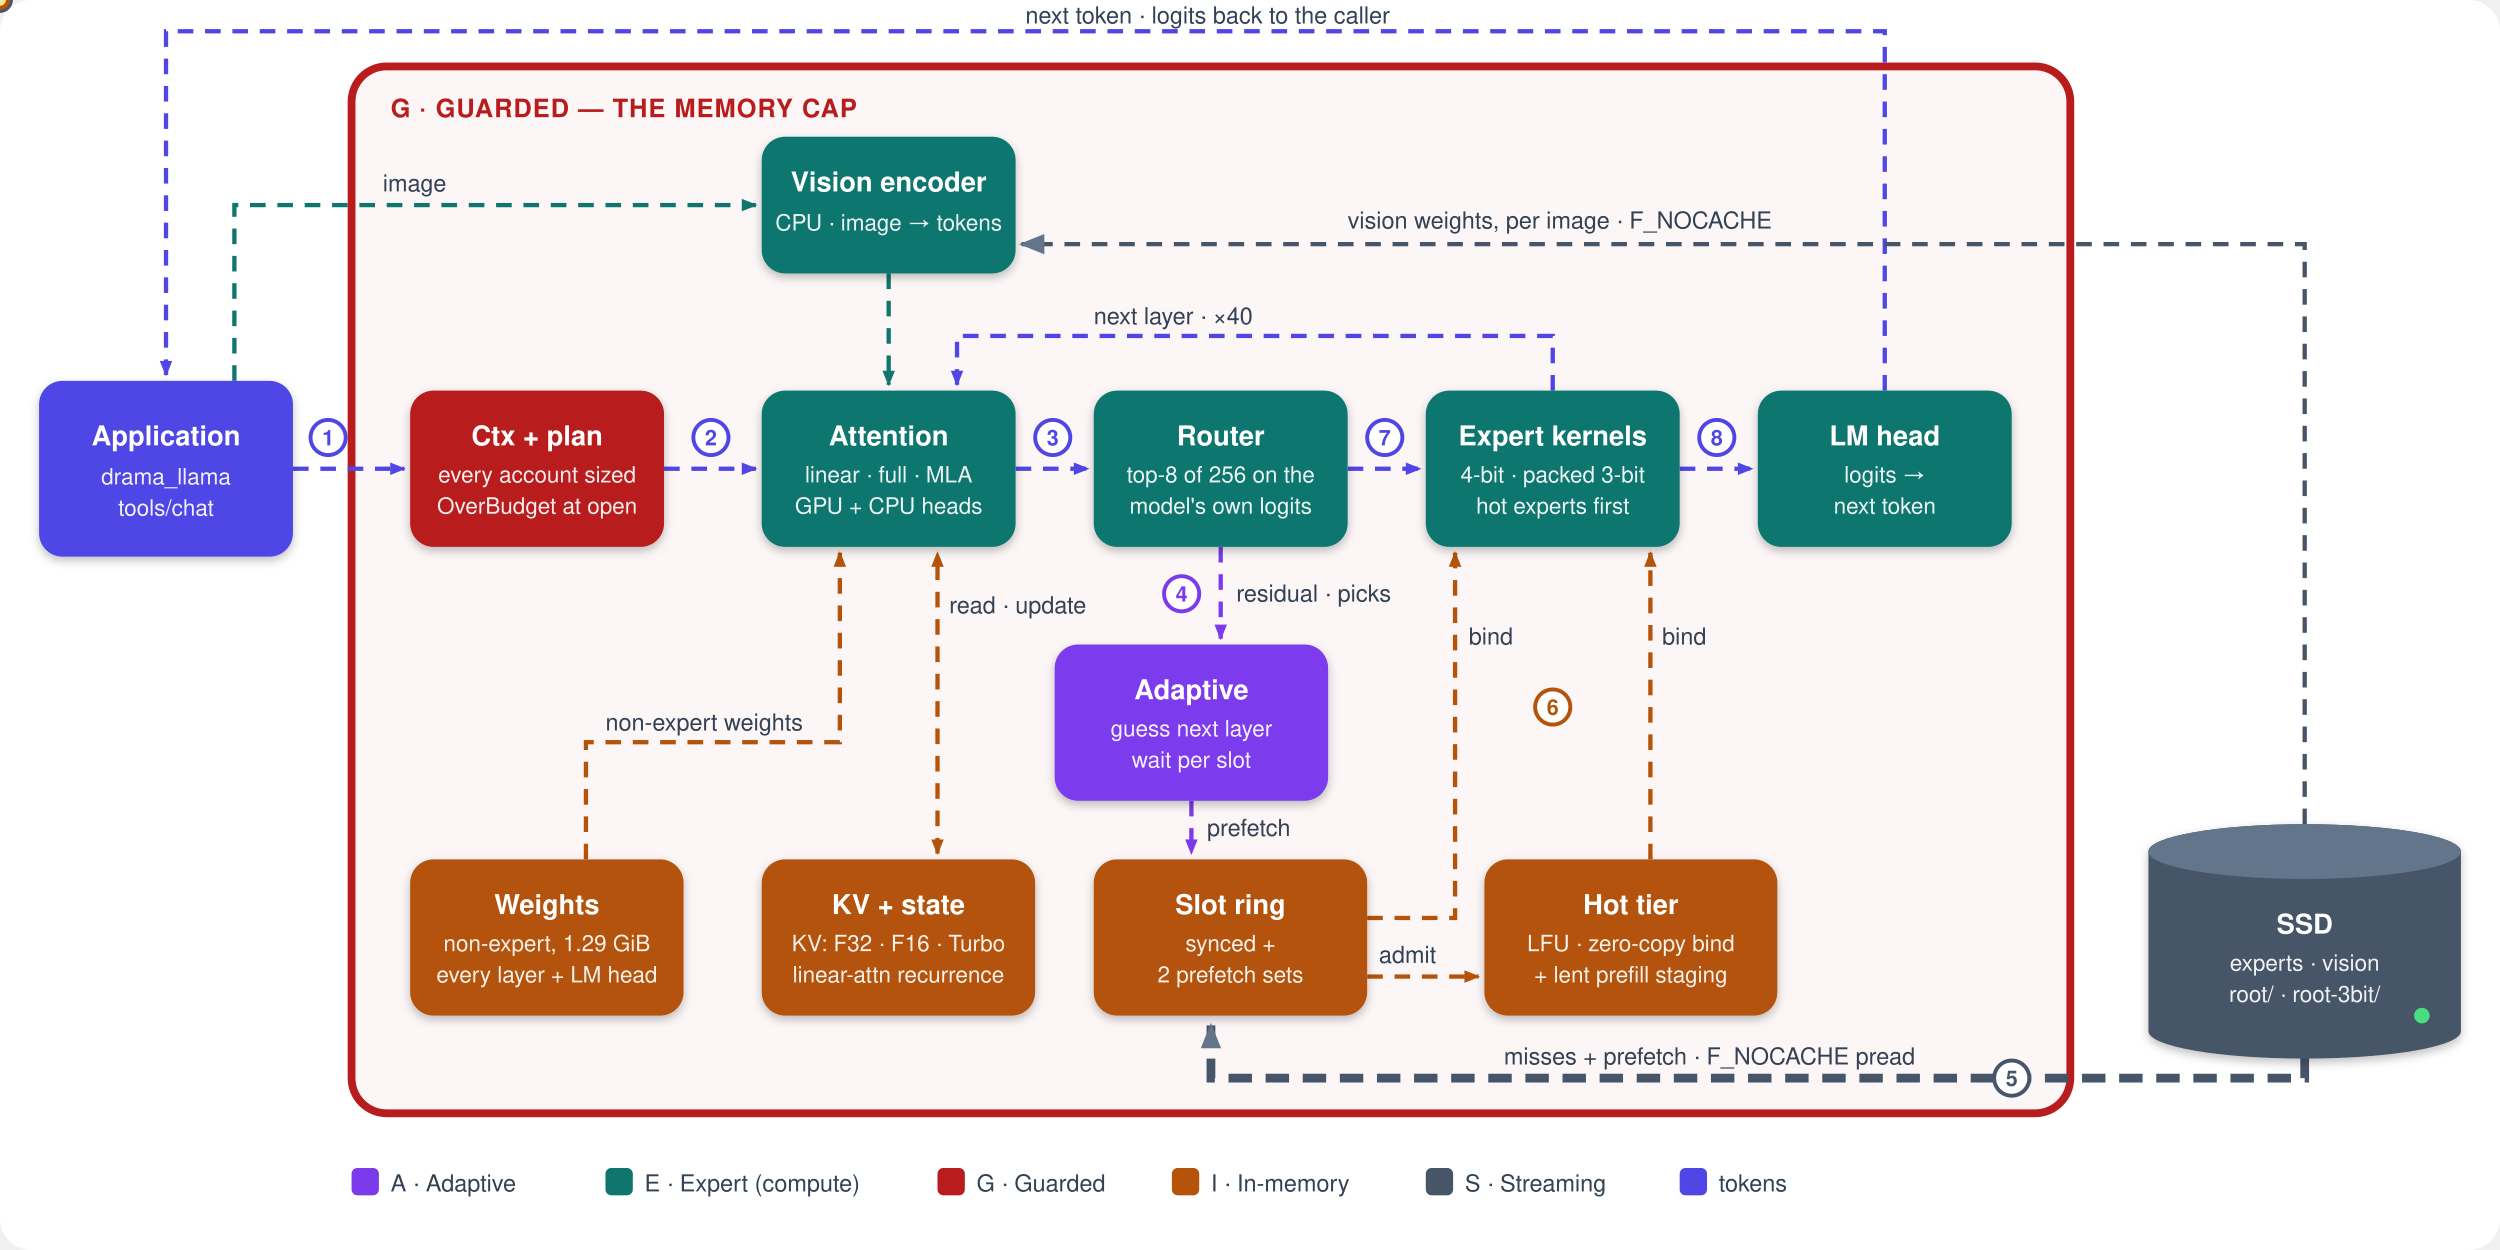
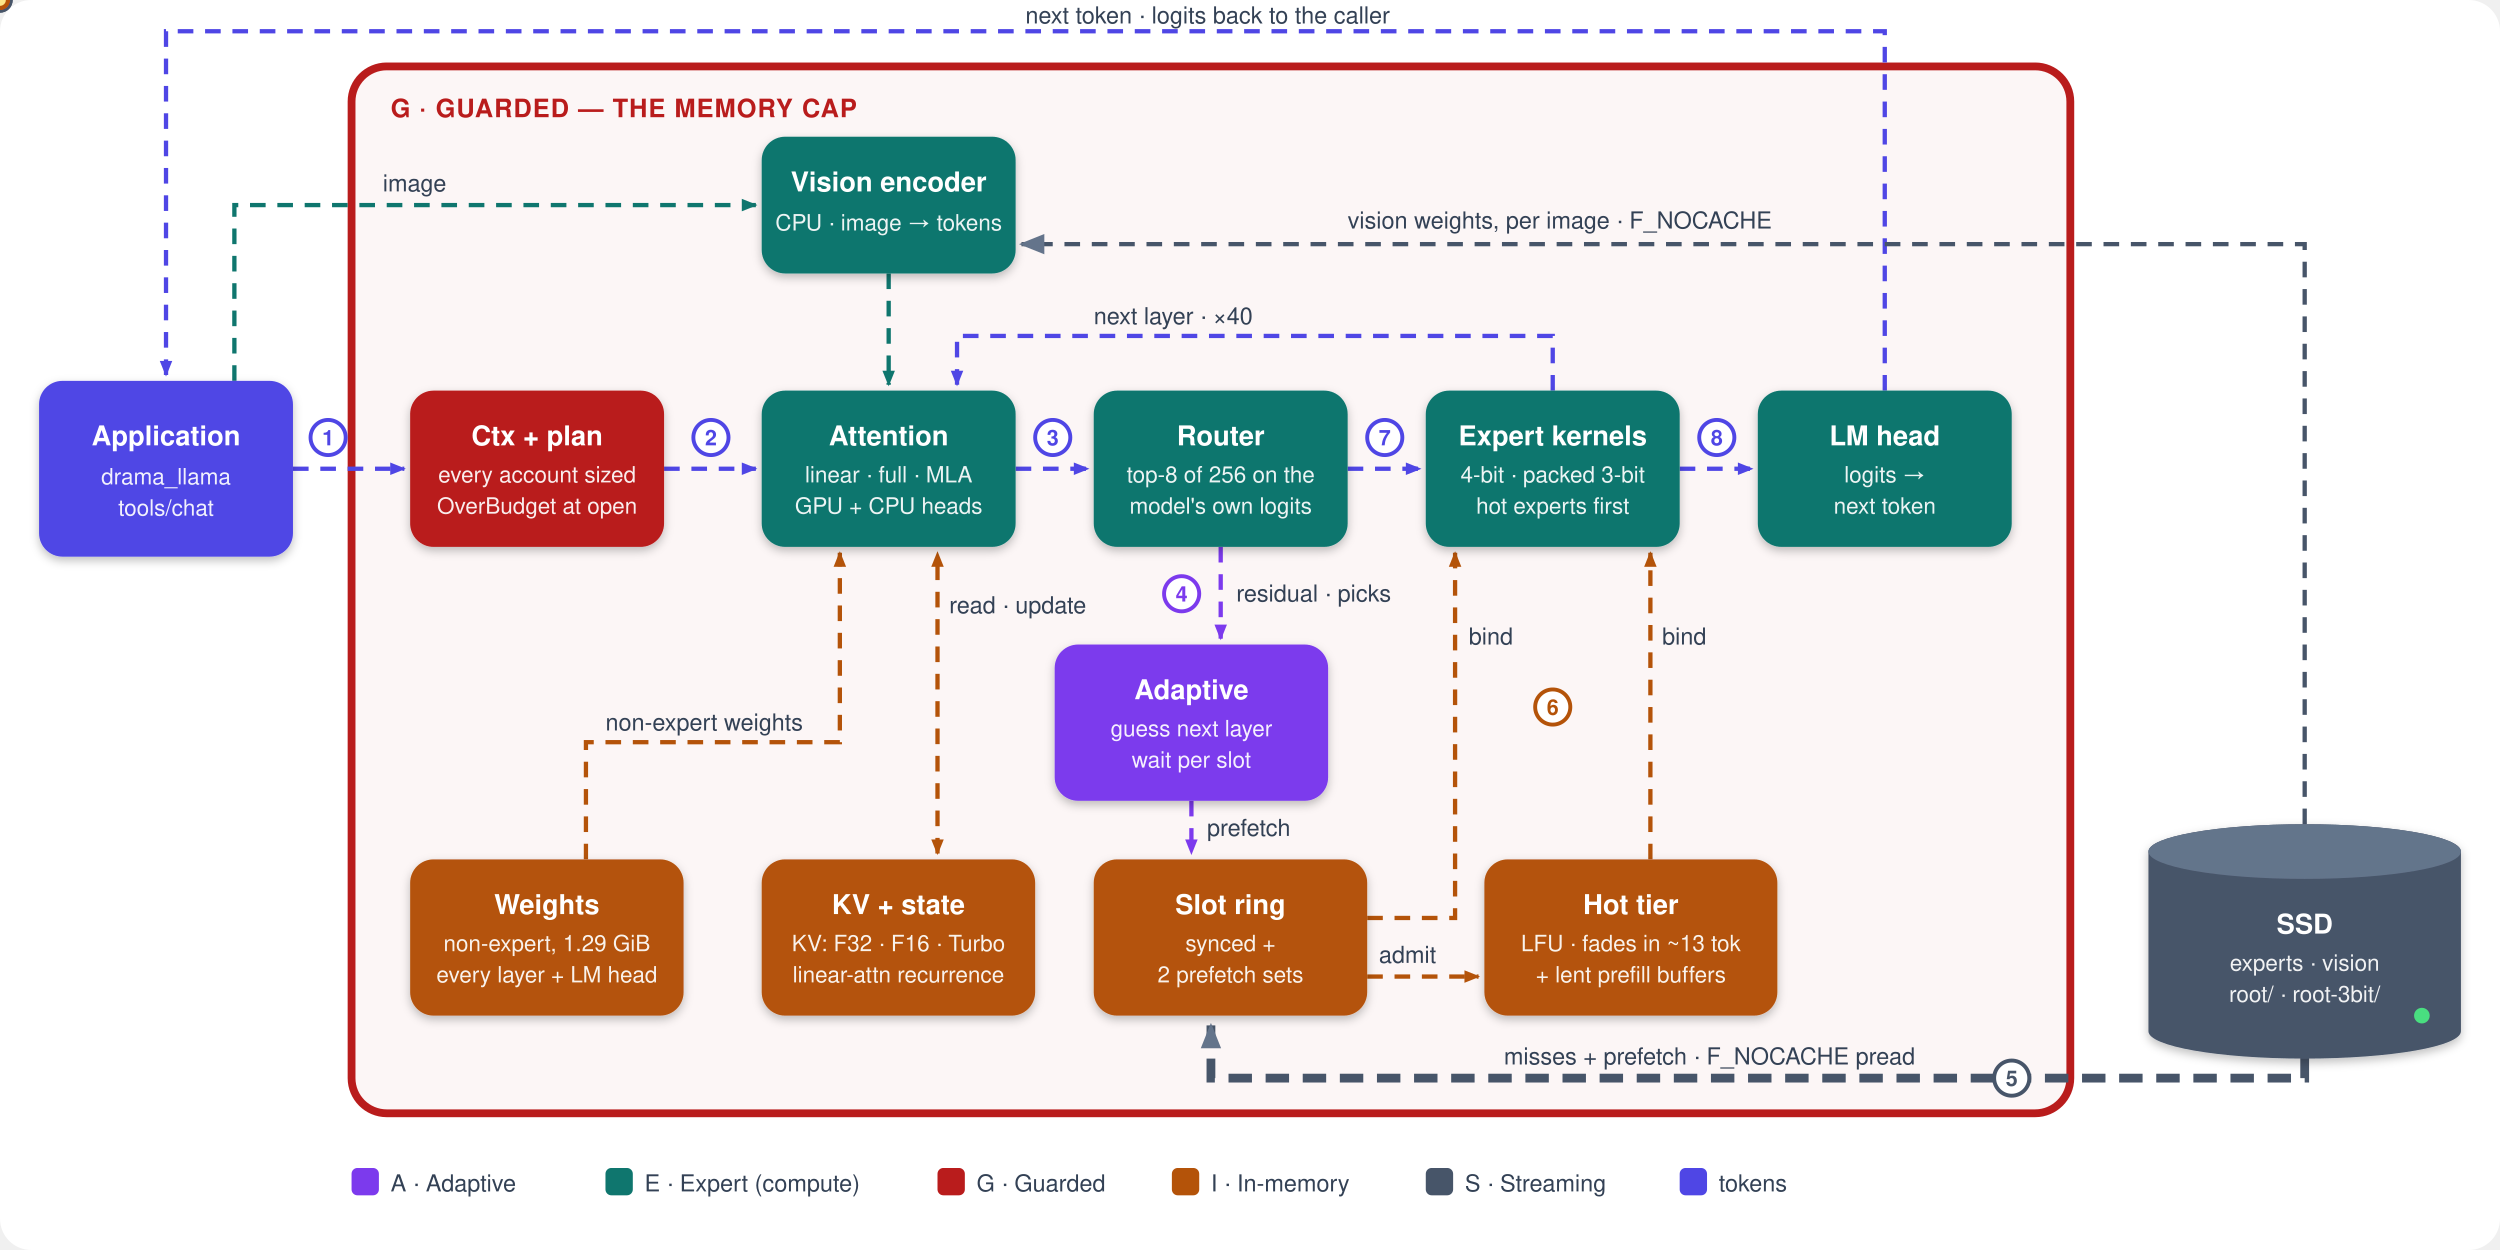
<svg xmlns="http://www.w3.org/2000/svg" viewBox="0 0 1280 640" width="1280" height="640" font-family="-apple-system, BlinkMacSystemFont, 'Segoe UI', Helvetica, Arial, sans-serif">
  <style>
    .bg { fill: #ffffff; }
    .lbl { fill: #334155; font-size: 12px; }
    .rim-lbl { fill: #b91c1c; font-size: 13px; font-weight: 700; letter-spacing: .04em; }
    .legend { fill: #334155; font-size: 12px; }
    .box-t { fill: #ffffff; font-size: 14px; font-weight: 700; }
    .box-s { fill: #ffffff; font-size: 11.5px; opacity: .92; }
    .step circle { fill: #ffffff; stroke-width: 2; }
    .step text { font-size: 11px; font-weight: 700; text-anchor: middle; }
    .flow { fill: none; stroke-width: 2.2; stroke-dasharray: 8 6; animation: dash 0.8s linear infinite; }
    .flow.slow { animation-duration: 1.6s; }
    .flow.thick { stroke-width: 4.5; stroke-dasharray: 12 7; animation-name: dash-thick; animation-duration: 0.8s; }
    .tok { stroke: #4f46e5; } .img { stroke: #0f766e; } .mem { stroke: #b45309; }
    .ada { stroke: #7c3aed; } .ssd { stroke: #475569; }
    @keyframes dash { to { stroke-dashoffset: -14; } }
    /* thick dashes repeat every 19 px */
    @keyframes dash-thick { to { stroke-dashoffset: -19; } }
    @keyframes rim { 0%, 100% { stroke-opacity: .35; } 50% { stroke-opacity: 1; } }
    .rim { animation: rim 3.2s ease-in-out infinite; }
    /* each box lights up as the token packet reaches it (3.2 s loop) */
    @keyframes hit { 0% { stroke-opacity: .95; } 12%, 100% { stroke-opacity: 0; } }
    .node { stroke: #ffffff; stroke-width: 3; stroke-opacity: 0; animation: hit 3.2s linear infinite; }
    @keyframes blink { 0%, 100% { opacity: .25; } 50% { opacity: 1; } }
    .led { animation: blink 0.4s ease-in-out infinite; }
    @keyframes breathe { 0%, 100% { opacity: .85; } 50% { opacity: 1; } }
    .breathe { animation: breathe 1.6s ease-in-out infinite; }
    @media (prefers-color-scheme: dark) {
      .bg { fill: #0d1117; }
      .lbl, .legend { fill: #cbd5e1; }
      .rim-lbl { fill: #f87171; }
      .ssd { stroke: #94a3b8; }
      .step circle { fill: #0d1117; }
    }
    @media (prefers-reduced-motion: reduce) {
      .flow, .rim, .node, .led, .breathe { animation: none; }
      .packet { display: none; }
    }
  </style>
  <defs>
    <marker id="a-tok" viewBox="0 0 10 10" refX="9" refY="5" markerUnits="userSpaceOnUse" markerWidth="8" markerHeight="8" orient="auto-start-reverse">
      <path d="M0,1 L10,5 L0,9 z" fill="#4f46e5" />
    </marker>
    <marker id="a-img" viewBox="0 0 10 10" refX="9" refY="5" markerUnits="userSpaceOnUse" markerWidth="8" markerHeight="8" orient="auto-start-reverse">
      <path d="M0,1 L10,5 L0,9 z" fill="#0f766e" />
    </marker>
    <marker id="a-mem" viewBox="0 0 10 10" refX="9" refY="5" markerUnits="userSpaceOnUse" markerWidth="8" markerHeight="8" orient="auto-start-reverse">
      <path d="M0,1 L10,5 L0,9 z" fill="#b45309" />
    </marker>
    <marker id="a-ada" viewBox="0 0 10 10" refX="9" refY="5" markerUnits="userSpaceOnUse" markerWidth="8" markerHeight="8" orient="auto-start-reverse">
      <path d="M0,1 L10,5 L0,9 z" fill="#7c3aed" />
    </marker>
    <marker id="a-ssd" viewBox="0 0 10 10" refX="9" refY="5" markerUnits="userSpaceOnUse" markerWidth="13" markerHeight="13" orient="auto-start-reverse">
      <path d="M0,1 L10,5 L0,9 z" fill="#64748b" />
    </marker>
    <filter id="sh" x="-10%" y="-10%" width="120%" height="130%">
      <feDropShadow dx="0" dy="2" stdDeviation="2.5" flood-opacity=".25" />
    </filter>
  </defs>
  <rect class="bg" width="1280" height="640" rx="16" />
  <rect class="rim" x="180" y="34" width="880" height="536" rx="18" fill="#b91c1c" fill-opacity=".04" stroke="#b91c1c" stroke-width="4" />
  <text class="rim-lbl" x="200" y="60">G · GUARDED — THE MEMORY CAP</text>
  <path class="flow tok" d="M150,240 H207" marker-end="url(#a-tok)" />
  <path class="flow tok" d="M340,240 H387" marker-end="url(#a-tok)" />
  <path class="flow tok" d="M520,240 H557" marker-end="url(#a-tok)" />
  <path class="flow tok" d="M690,240 H727" marker-end="url(#a-tok)" />
  <path class="flow tok" d="M860,240 H897" marker-end="url(#a-tok)" />
  <path class="flow tok" d="M965,200 V16 H85 V192" marker-end="url(#a-tok)" />
  <path class="flow tok slow" d="M795,200 V172 H490 V197" marker-end="url(#a-tok)" />
  <path class="flow img" d="M120,195 V105 H387" marker-end="url(#a-img)" />
  <path class="flow img" d="M455,140 V197" marker-end="url(#a-img)" />
  <path class="flow mem slow" d="M300,440 V380 H430 V283" marker-end="url(#a-mem)" />
  <path class="flow mem slow" d="M480,437 V283" marker-end="url(#a-mem)" marker-start="url(#a-mem)" />
  <path class="flow mem" d="M700,500 H757" marker-end="url(#a-mem)" />
  <path class="flow mem" d="M700,470 H745 V283" marker-end="url(#a-mem)" />
  <path class="flow mem" d="M845,440 V283" marker-end="url(#a-mem)" />
  <path class="flow ada" d="M625,280 V327" marker-end="url(#a-ada)" />
  <path class="flow ada" d="M610,410 V437" marker-end="url(#a-ada)" />
  <path class="flow ssd slow" d="M1180,422 V125 H523" marker-end="url(#a-ssd)" />
  <path class="flow ssd thick" d="M1180,540 V552 H620 V525" marker-end="url(#a-ssd)" />
  <g class="packet">
    <circle r="5" fill="#a5b4fc" stroke="#4f46e5" stroke-width="2">
      <animateMotion dur="3.2s" repeatCount="indefinite" path="M150,240 H965 V16 H85 V192" />
    </circle>
    <circle r="4" fill="#a5b4fc" stroke="#4f46e5" stroke-width="2">
      <animateMotion dur="1.6s" repeatCount="indefinite" path="M795,200 V172 H490 V197" />
    </circle>
    <circle r="4.5" fill="#99f6e4" stroke="#0f766e" stroke-width="2">
      <animateMotion dur="3.2s" repeatCount="indefinite" path="M120,195 V105 H387" />
    </circle>
    <circle r="4" fill="#99f6e4" stroke="#0f766e" stroke-width="2">
      <animateMotion dur="1.6s" repeatCount="indefinite" path="M455,140 V197" />
    </circle>
    <circle r="4" fill="#e2e8f0" stroke="#475569" stroke-width="2">
      <animateMotion dur="3.2s" repeatCount="indefinite" path="M1180,422 V125 H523" />
    </circle>
    <circle r="5.5" fill="#e2e8f0" stroke="#475569" stroke-width="2">
      <animateMotion dur="1.6s" repeatCount="indefinite" path="M1180,540 V552 H620 V525" />
    </circle>
    <circle r="5.5" fill="#e2e8f0" stroke="#475569" stroke-width="2">
      <animateMotion dur="1.6s" begin="-0.8s" repeatCount="indefinite" path="M1180,540 V552 H620 V525" />
    </circle>
    <circle r="4" fill="#ddd6fe" stroke="#7c3aed" stroke-width="2">
      <animateMotion dur="1.6s" repeatCount="indefinite" path="M625,280 V327" />
    </circle>
    <circle r="4" fill="#ddd6fe" stroke="#7c3aed" stroke-width="2">
      <animateMotion dur="1.6s" begin="-0.8s" repeatCount="indefinite" path="M610,410 V437" />
    </circle>
    <circle r="4" fill="#fde68a" stroke="#b45309" stroke-width="2">
      <animateMotion dur="1.6s" repeatCount="indefinite" path="M700,470 H745 V283" />
    </circle>
    <circle r="4" fill="#fde68a" stroke="#b45309" stroke-width="2">
      <animateMotion dur="1.6s" begin="-0.8s" repeatCount="indefinite" path="M845,440 V283" />
    </circle>
    <circle r="4" fill="#fde68a" stroke="#b45309" stroke-width="2">
      <animateMotion dur="1.6s" repeatCount="indefinite" path="M700,500 H757" />
    </circle>
    <circle r="4" fill="#fde68a" stroke="#b45309" stroke-width="2">
      <animateMotion dur="3.2s" repeatCount="indefinite" path="M300,440 V380 H430 V283" />
    </circle>
  </g>
  <g filter="url(#sh)">
    <rect class="node" x="20" y="195" width="130" height="90" rx="12" fill="#4f46e5" style="animation-delay: -0.25s" />
    <text class="box-t" x="85" y="228" text-anchor="middle">Application</text>
    <text class="box-s" x="85" y="248" text-anchor="middle">drama_llama</text>
    <text class="box-s" x="85" y="264" text-anchor="middle">tools/chat</text>
    <path d="M1100,436 a80,14 0 0 1 160,0 v92 a80,14 0 0 1 -160,0 z" fill="#475569" />
    <ellipse cx="1180" cy="436" rx="80" ry="14" fill="#64748b" />
    <circle class="led" cx="1240" cy="520" r="4" fill="#4ade80" />
    <text class="box-t" x="1180" y="478" text-anchor="middle">SSD</text>
    <text class="box-s" x="1180" y="497" text-anchor="middle">experts · vision</text>
    <text class="box-s" x="1180" y="513" text-anchor="middle">root/ · root-3bit/</text>
  </g>
  <g filter="url(#sh)">
    <rect class="node" x="210" y="200" width="130" height="80" rx="12" fill="#b91c1c" style="animation-delay: -3.10s" />
    <text class="box-t" x="275" y="228" text-anchor="middle">Ctx + plan</text>
    <text class="box-s" x="275" y="247" text-anchor="middle">every account sized</text>
    <text class="box-s" x="275" y="263" text-anchor="middle">OverBudget at open</text>
    <rect x="390" y="70" width="130" height="70" rx="12" fill="#0f766e" />
    <text class="box-t" x="455" y="98" text-anchor="middle">Vision encoder</text>
    <text class="box-s" x="455" y="118" text-anchor="middle">CPU · image → tokens</text>
    <rect class="node" x="390" y="200" width="130" height="80" rx="12" fill="#0f766e" style="animation-delay: -2.83s" />
    <text class="box-t" x="455" y="228" text-anchor="middle">Attention</text>
    <text class="box-s" x="455" y="247" text-anchor="middle">linear · full · MLA</text>
    <text class="box-s" x="455" y="263" text-anchor="middle">GPU + CPU heads</text>
    <rect class="node" x="560" y="200" width="130" height="80" rx="12" fill="#0f766e" style="animation-delay: -2.56s" />
    <text class="box-t" x="625" y="228" text-anchor="middle">Router</text>
    <text class="box-s" x="625" y="247" text-anchor="middle">top-8 of 256 on the</text>
    <text class="box-s" x="625" y="263" text-anchor="middle">model's own logits</text>
    <rect class="node" x="730" y="200" width="130" height="80" rx="12" fill="#0f766e" style="animation-delay: -2.30s" />
    <text class="box-t" x="795" y="228" text-anchor="middle">Expert kernels</text>
    <text class="box-s" x="795" y="247" text-anchor="middle">4-bit · packed 3-bit</text>
    <text class="box-s" x="795" y="263" text-anchor="middle">hot experts first</text>
    <rect class="node" x="900" y="200" width="130" height="80" rx="12" fill="#0f766e" style="animation-delay: -2.03s" />
    <text class="box-t" x="965" y="228" text-anchor="middle">LM head</text>
    <text class="box-s" x="965" y="247" text-anchor="middle">logits →</text>
    <text class="box-s" x="965" y="263" text-anchor="middle">next token</text>
  </g>
  <g filter="url(#sh)">
    <rect class="breathe" x="540" y="330" width="140" height="80" rx="12" fill="#7c3aed" />
    <text class="box-t" x="610" y="358" text-anchor="middle">Adaptive</text>
    <text class="box-s" x="610" y="377" text-anchor="middle">guess next layer</text>
    <text class="box-s" x="610" y="393" text-anchor="middle">wait per slot</text>
  </g>
  <g filter="url(#sh)">
    <rect x="210" y="440" width="140" height="80" rx="12" fill="#b45309" />
    <text class="box-t" x="280" y="468" text-anchor="middle">Weights</text>
    <text class="box-s" x="280" y="487" text-anchor="middle">non-expert, 1.29 GiB</text>
    <text class="box-s" x="280" y="503" text-anchor="middle">every layer + LM head</text>
    <rect x="390" y="440" width="140" height="80" rx="12" fill="#b45309" />
    <text class="box-t" x="460" y="468" text-anchor="middle">KV + state</text>
    <text class="box-s" x="460" y="487" text-anchor="middle">KV: F32 · F16 · Turbo</text>
    <text class="box-s" x="460" y="503" text-anchor="middle">linear-attn recurrence</text>
    <rect x="560" y="440" width="140" height="80" rx="12" fill="#b45309" />
    <text class="box-t" x="630" y="468" text-anchor="middle">Slot ring</text>
    <text class="box-s" x="630" y="487" text-anchor="middle">synced +</text>
    <text class="box-s" x="630" y="503" text-anchor="middle">2 prefetch sets</text>
    <rect x="760" y="440" width="150" height="80" rx="12" fill="#b45309" />
    <text class="box-t" x="835" y="468" text-anchor="middle">Hot tier</text>
-     <text class="box-s" x="835" y="487" text-anchor="middle">LFU · zero-copy bind</text>
-     <text class="box-s" x="835" y="503" text-anchor="middle">+ lent prefill staging</text>
+     <text class="box-s" x="835" y="487" text-anchor="middle">LFU · fades in ~13 tok</text>
+     <text class="box-s" x="835" y="503" text-anchor="middle">+ lent prefill buffers</text>
  </g>
  <text class="lbl" x="525" y="12">next token · logits back to the caller</text>
  <text class="lbl" x="196" y="98">image</text>
  <text class="lbl" x="560" y="166">next layer · ×40</text>
  <text class="lbl" x="690" y="117">vision weights, per image · F_NOCACHE</text>
  <text class="lbl" x="310" y="374">non-expert weights</text>
  <text class="lbl" x="486" y="314">read · update</text>
  <text class="lbl" x="633" y="308">residual · picks</text>
  <text class="lbl" x="618" y="428">prefetch</text>
  <text class="lbl" x="706" y="493">admit</text>
  <text class="lbl" x="752" y="330">bind</text>
  <text class="lbl" x="851" y="330">bind</text>
  <text class="lbl" x="770" y="545">misses + prefetch · F_NOCACHE pread</text>
  <g class="step">
    <g transform="translate(168,224)">
      <circle r="9" stroke="#4f46e5" />
      <text y="4" fill="#4f46e5">1</text>
    </g>
    <g transform="translate(364,224)">
      <circle r="9" stroke="#4f46e5" />
      <text y="4" fill="#4f46e5">2</text>
    </g>
    <g transform="translate(539,224)">
      <circle r="9" stroke="#4f46e5" />
      <text y="4" fill="#4f46e5">3</text>
    </g>
    <g transform="translate(605,304)">
      <circle r="9" stroke="#7c3aed" />
      <text y="4" fill="#7c3aed">4</text>
    </g>
    <g transform="translate(1030,552)">
      <circle r="9" stroke="#475569" />
      <text y="4" fill="#475569">5</text>
    </g>
    <g transform="translate(795,362)">
      <circle r="9" stroke="#b45309" />
      <text y="4" fill="#b45309">6</text>
    </g>
    <g transform="translate(709,224)">
      <circle r="9" stroke="#4f46e5" />
      <text y="4" fill="#4f46e5">7</text>
    </g>
    <g transform="translate(879,224)">
      <circle r="9" stroke="#4f46e5" />
      <text y="4" fill="#4f46e5">8</text>
    </g>
  </g>
  <g transform="translate(180,598)">
    <rect width="14" height="14" rx="3" fill="#7c3aed" />
    <text class="legend" x="20" y="12">A · Adaptive</text>
    <rect x="130" width="14" height="14" rx="3" fill="#0f766e" />
    <text class="legend" x="150" y="12">E · Expert (compute)</text>
    <rect x="300" width="14" height="14" rx="3" fill="#b91c1c" />
    <text class="legend" x="320" y="12">G · Guarded</text>
    <rect x="420" width="14" height="14" rx="3" fill="#b45309" />
    <text class="legend" x="440" y="12">I · In-memory</text>
    <rect x="550" width="14" height="14" rx="3" fill="#475569" />
    <text class="legend" x="570" y="12">S · Streaming</text>
    <rect x="680" width="14" height="14" rx="3" fill="#4f46e5" />
    <text class="legend" x="700" y="12">tokens</text>
  </g>
</svg>
